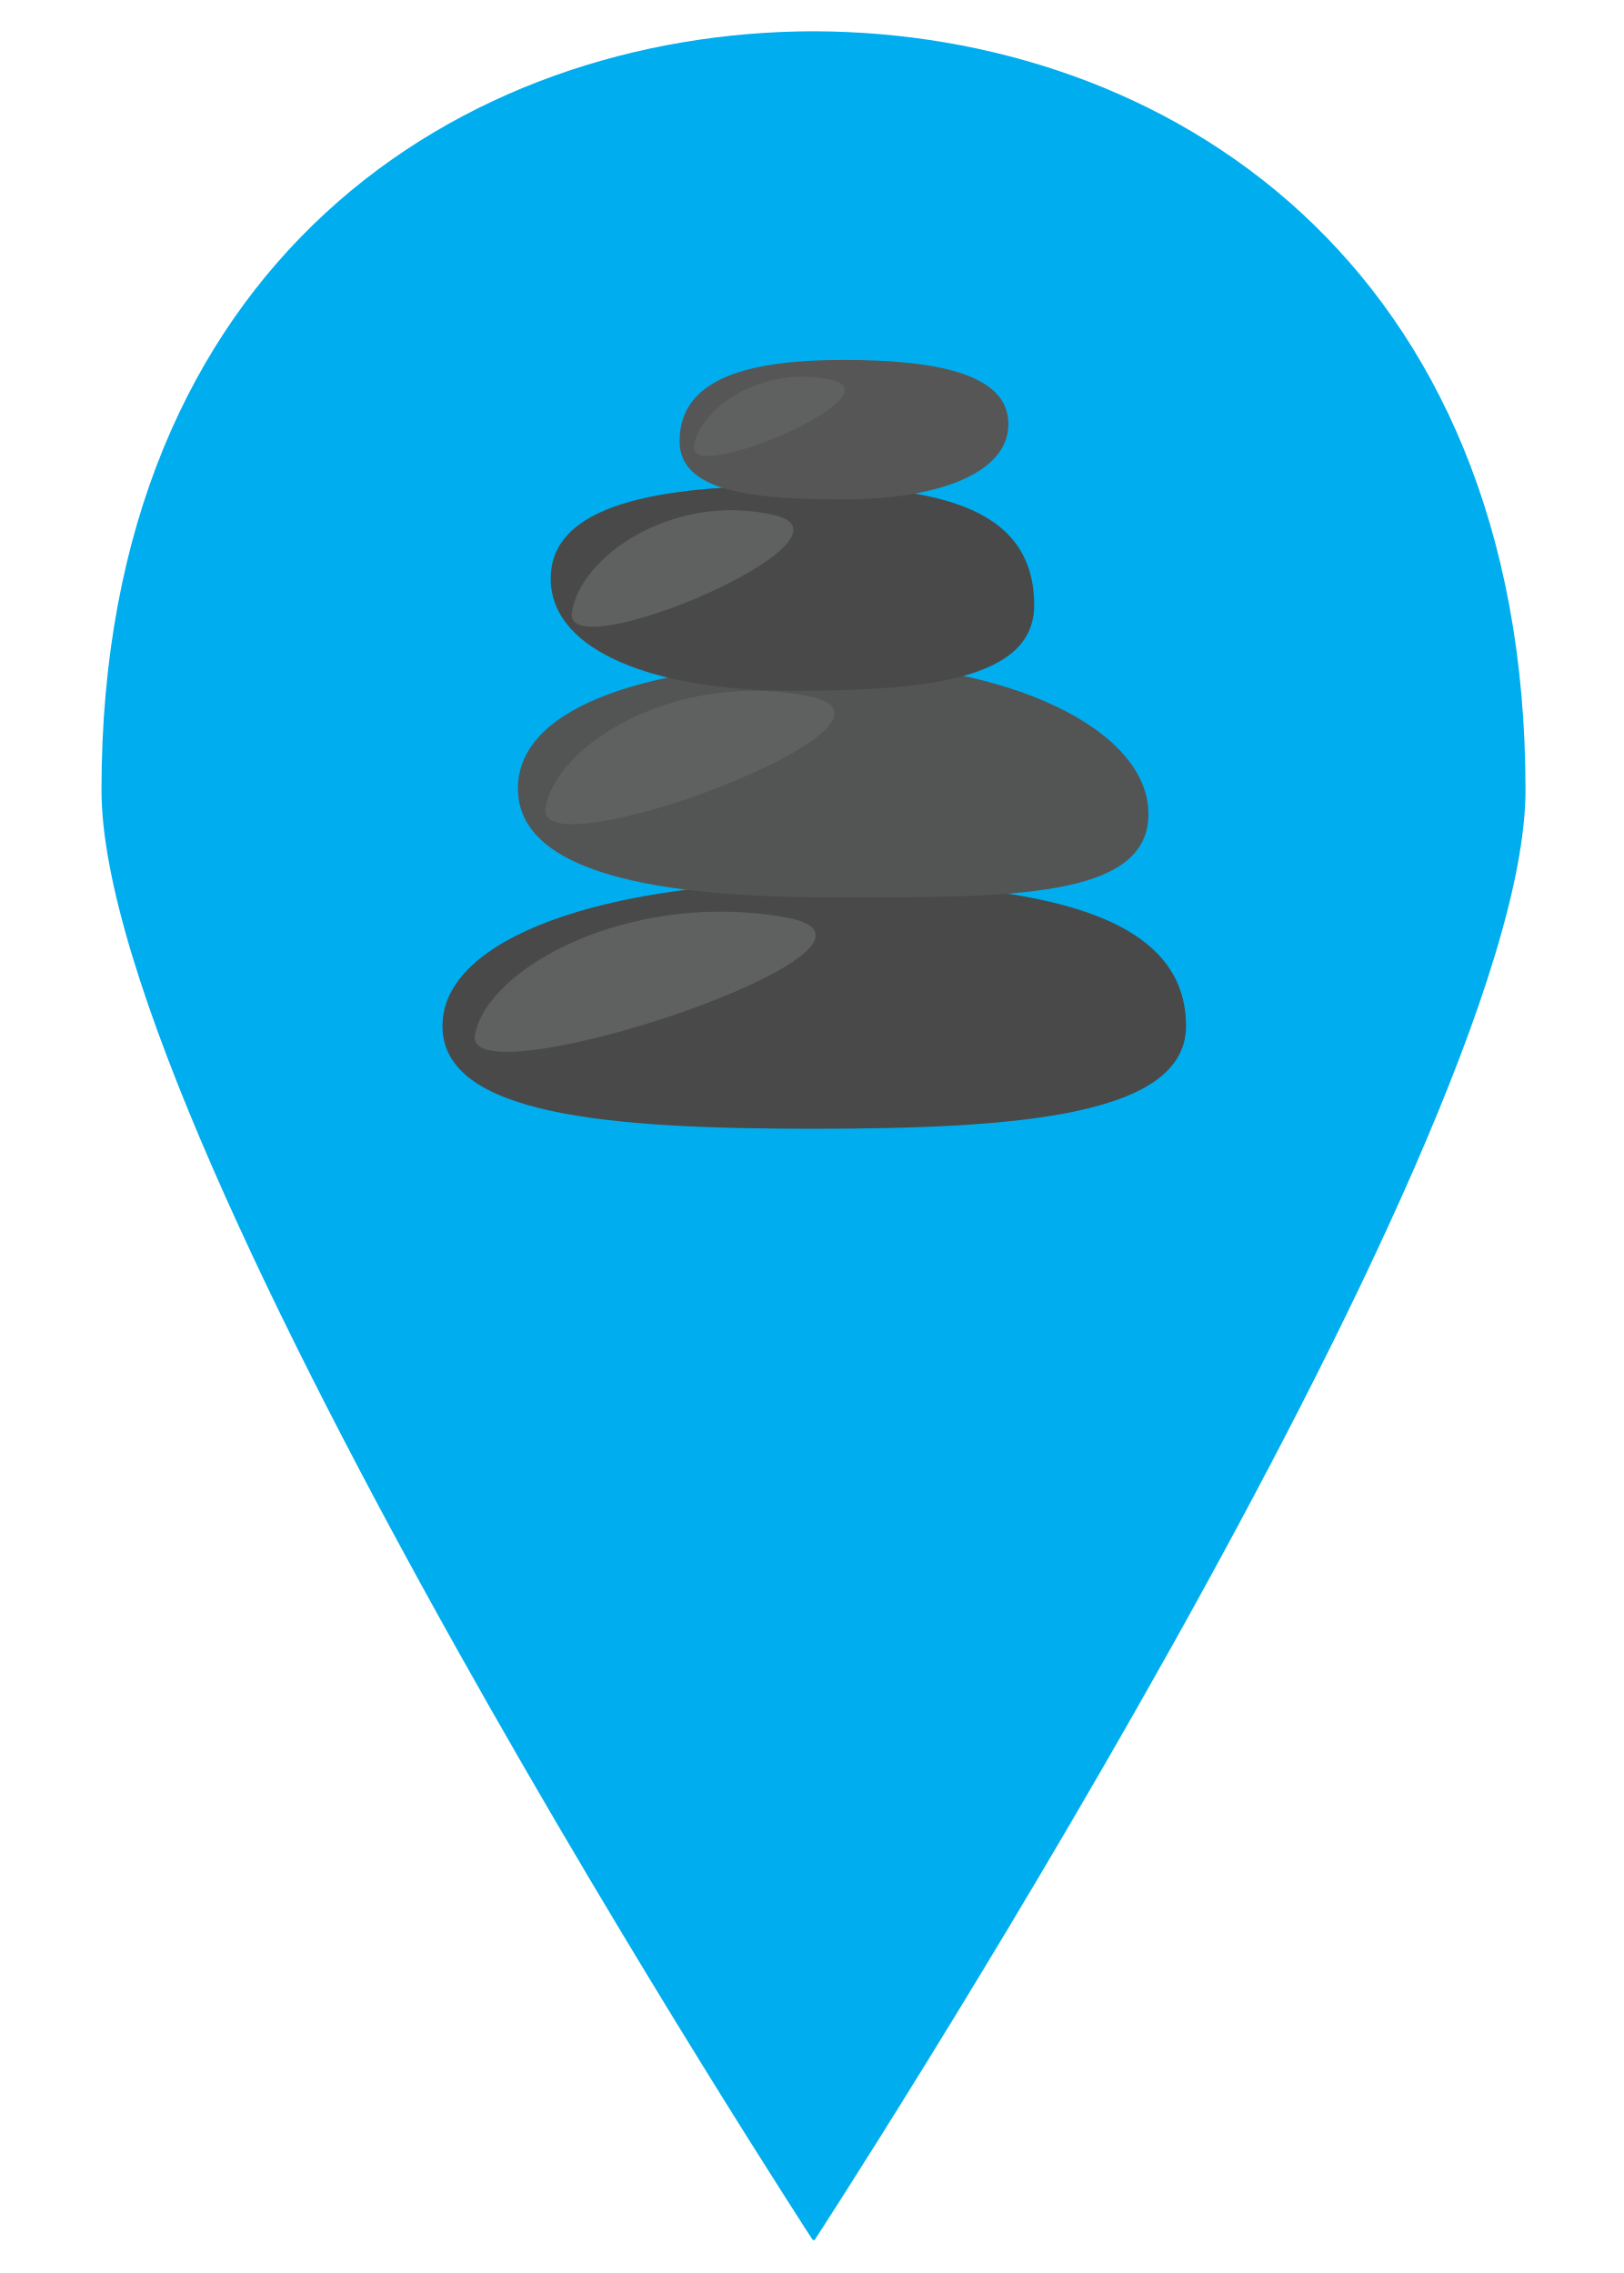
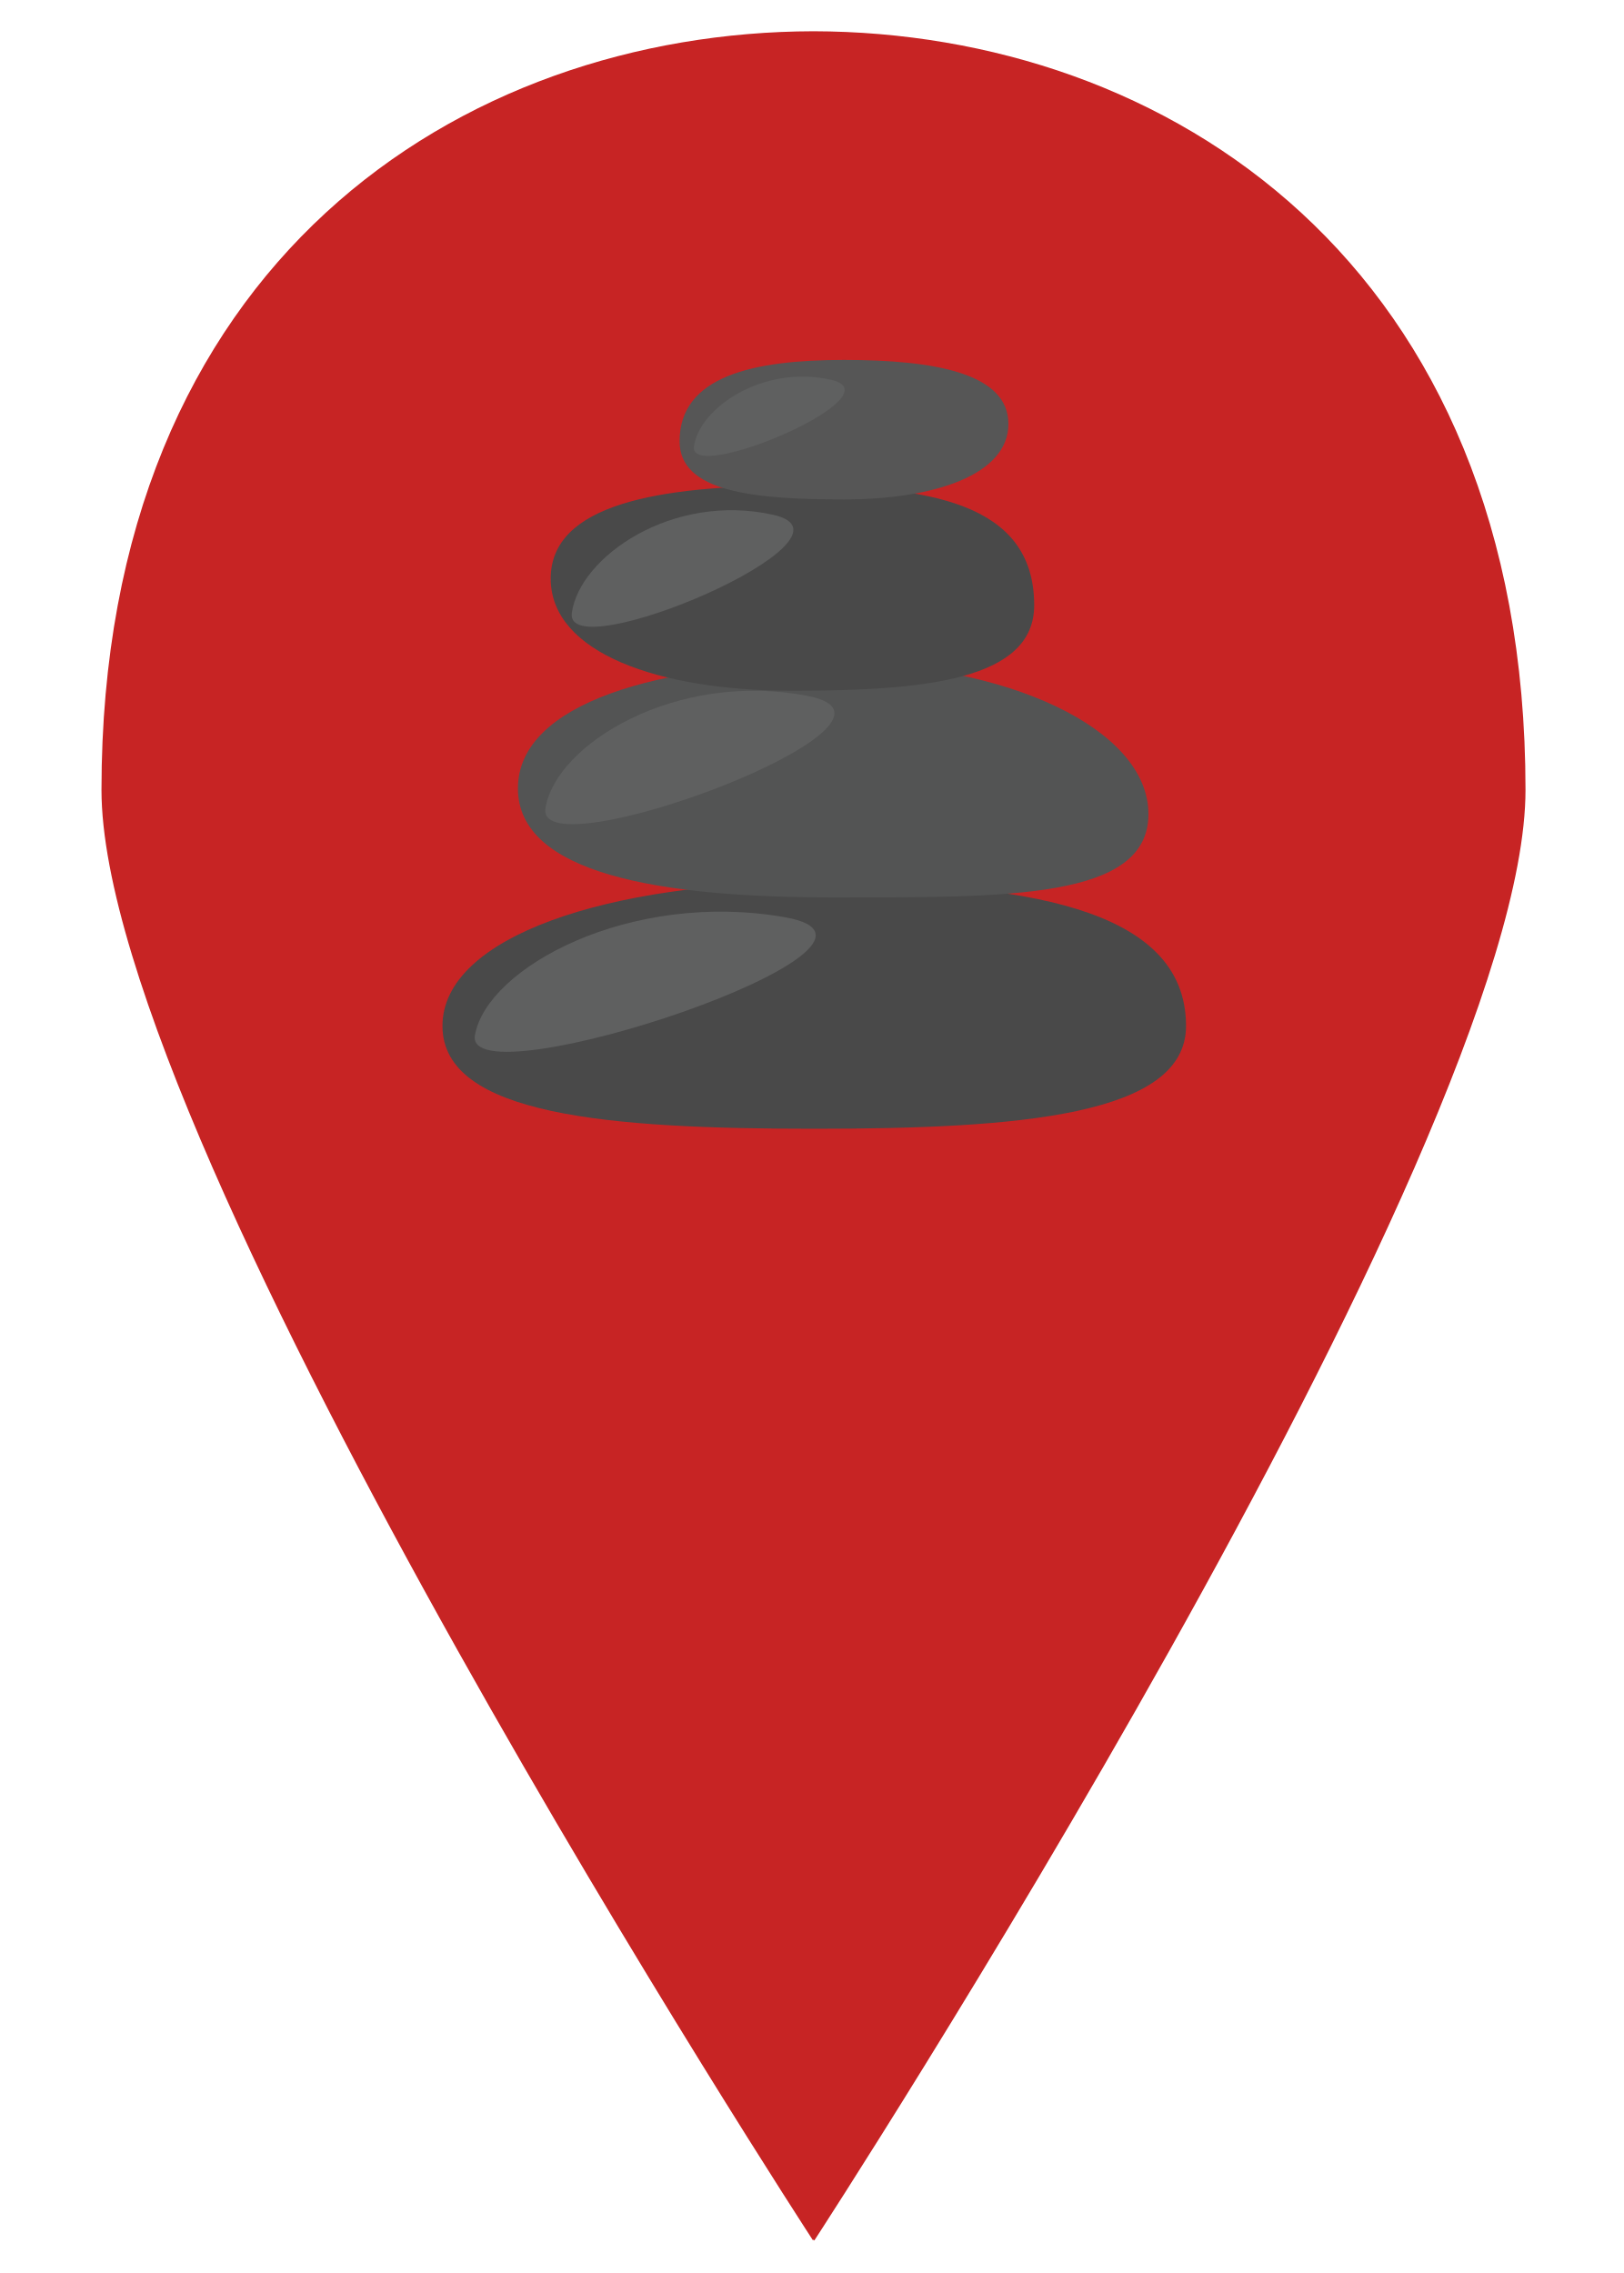
<svg xmlns="http://www.w3.org/2000/svg" width="50" height="70" viewBox="0 0 365 560" aria-hidden="true" role="img" preserveAspectRatio="xMidYMid meet">
-   <path fill="#00AEEF" d="M182.9,551.7c0,0.1,0.2,0.3,0.2,0.3S358.3,283,358.3,194.6c0-130.1-88.8-186.7-175.4-186.9         C96.3,7.9,7.5,64.5,7.5,194.6c0,88.4,175.3,357.4,175.3,357.4S182.9,551.7,182.9,551.7z M122.2,187.2c0-33.6,27.2-60.8,60.8-60.8         c33.6,0,60.8,27.2,60.8,60.8S216.5,248,182.9,248C149.4,248,122.2,220.8,122.2,187.2z" />
-   <circle cx="182.9" cy="187.2" r="64.8" fill="#00AEEF" />
+   <path fill="#c72424" d="M182.9,551.7c0,0.1,0.2,0.3,0.2,0.3S358.3,283,358.3,194.6c0-130.1-88.8-186.7-175.4-186.9         C96.3,7.9,7.5,64.5,7.5,194.6c0,88.4,175.3,357.4,175.3,357.4S182.9,551.7,182.9,551.7z M122.2,187.2c0-33.6,27.2-60.8,60.8-60.8         c33.6,0,60.8,27.2,60.8,60.8S216.5,248,182.9,248C149.4,248,122.2,220.8,122.2,187.2z" />
+   <circle cx="182.9" cy="187.2" r="64.8" fill="#c72424" />
  <g transform="translate(32.9, 37.2)">
    <svg width="300" height="300" version="1.1" id="Layer_1" x="0px" y="0px" viewBox="0 0 496.158 496.158" style="enable-background:new 0 0 496.158 496.158;" xml:space="preserve">
      <path style="fill:#494949;" d="M248.387,297.916c-83.656,0-151.473,22.107-151.473,58.595c0,36.489,67.816,41.897,151.473,41.897             c83.654,0,151.473-5.408,151.473-41.897C399.859,307.709,332.041,297.916,248.387,297.916z" />
      <path style="fill:#5F6060;" d="M236.348,312.2c-63.117-11.048-121.383,20.551-126.201,48.081             C105.328,387.81,299.463,323.248,236.348,312.2z" />
      <path style="fill:#535454;" d="M256.101,208.488c-70.938,0-128.443,16.49-128.443,51.224c0,34.732,57.506,44.434,128.443,44.434             c70.936,0,128.442,0.797,128.442-33.935C384.544,235.477,327.037,208.488,256.101,208.488z" />
      <path style="fill:#5F6060;" d="M245.892,222.085c-53.521-10.517-102.929,19.562-107.015,45.767             C134.793,294.058,299.412,232.601,245.892,222.085z" />
      <path style="fill:#494949;" d="M239.504,136.367c-54.395,0-98.49,7.503-98.49,37.849s44.096,45.724,98.49,45.724             c54.396,0,98.491-4.498,98.491-34.843C337.995,142.718,293.899,136.367,239.504,136.367z" />
      <path style="fill:#5F6060;" d="M231.676,148.246c-41.041-9.188-78.925,17.09-82.059,39.985             C146.485,211.126,272.716,157.433,231.676,148.246z" />
      <path style="fill:#565656;" d="M260.506,85.134c-36.996,0-66.987,6.586-66.987,33.144c0,20.639,29.991,23.698,66.987,23.698             c36.998,0,66.99-10.118,66.99-30.757C327.496,90.579,297.504,85.134,260.506,85.134z" />
      <path style="fill:#5F6060;" d="M255.183,93.213c-27.914-6.25-53.681,11.625-55.813,27.196             C197.24,135.981,283.096,99.462,255.183,93.213z" />
    </svg>
  </g>
</svg>
